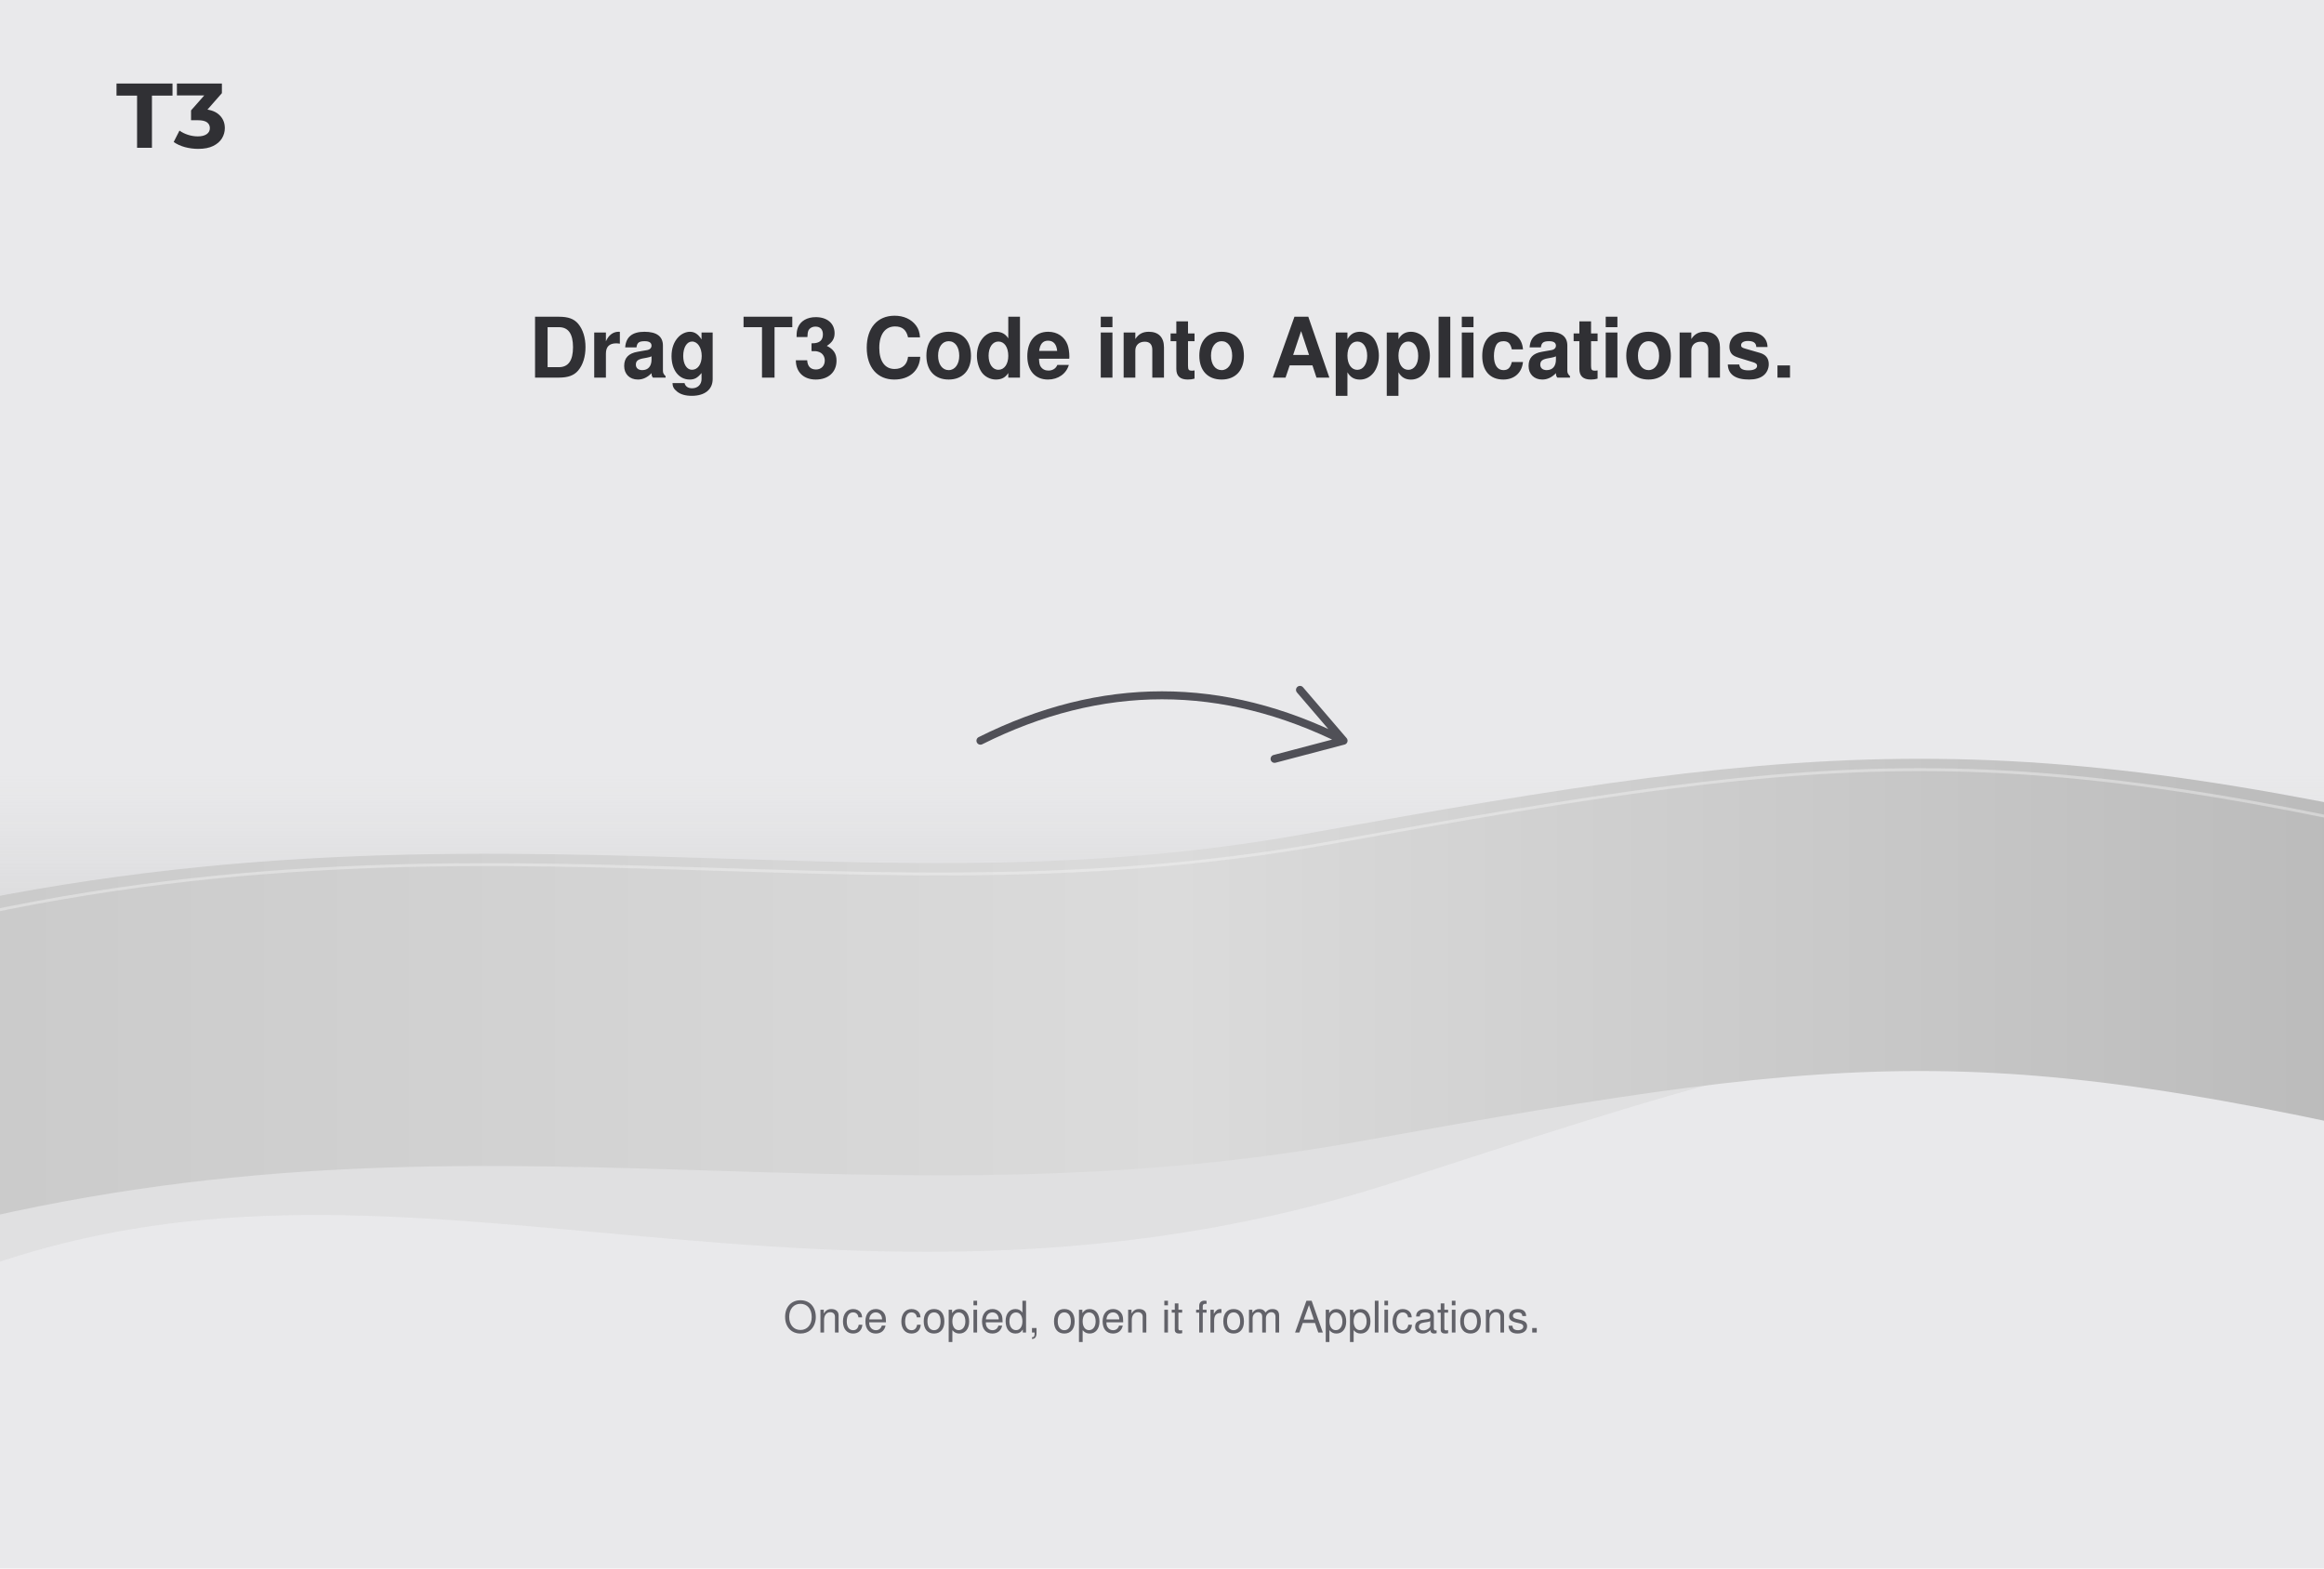
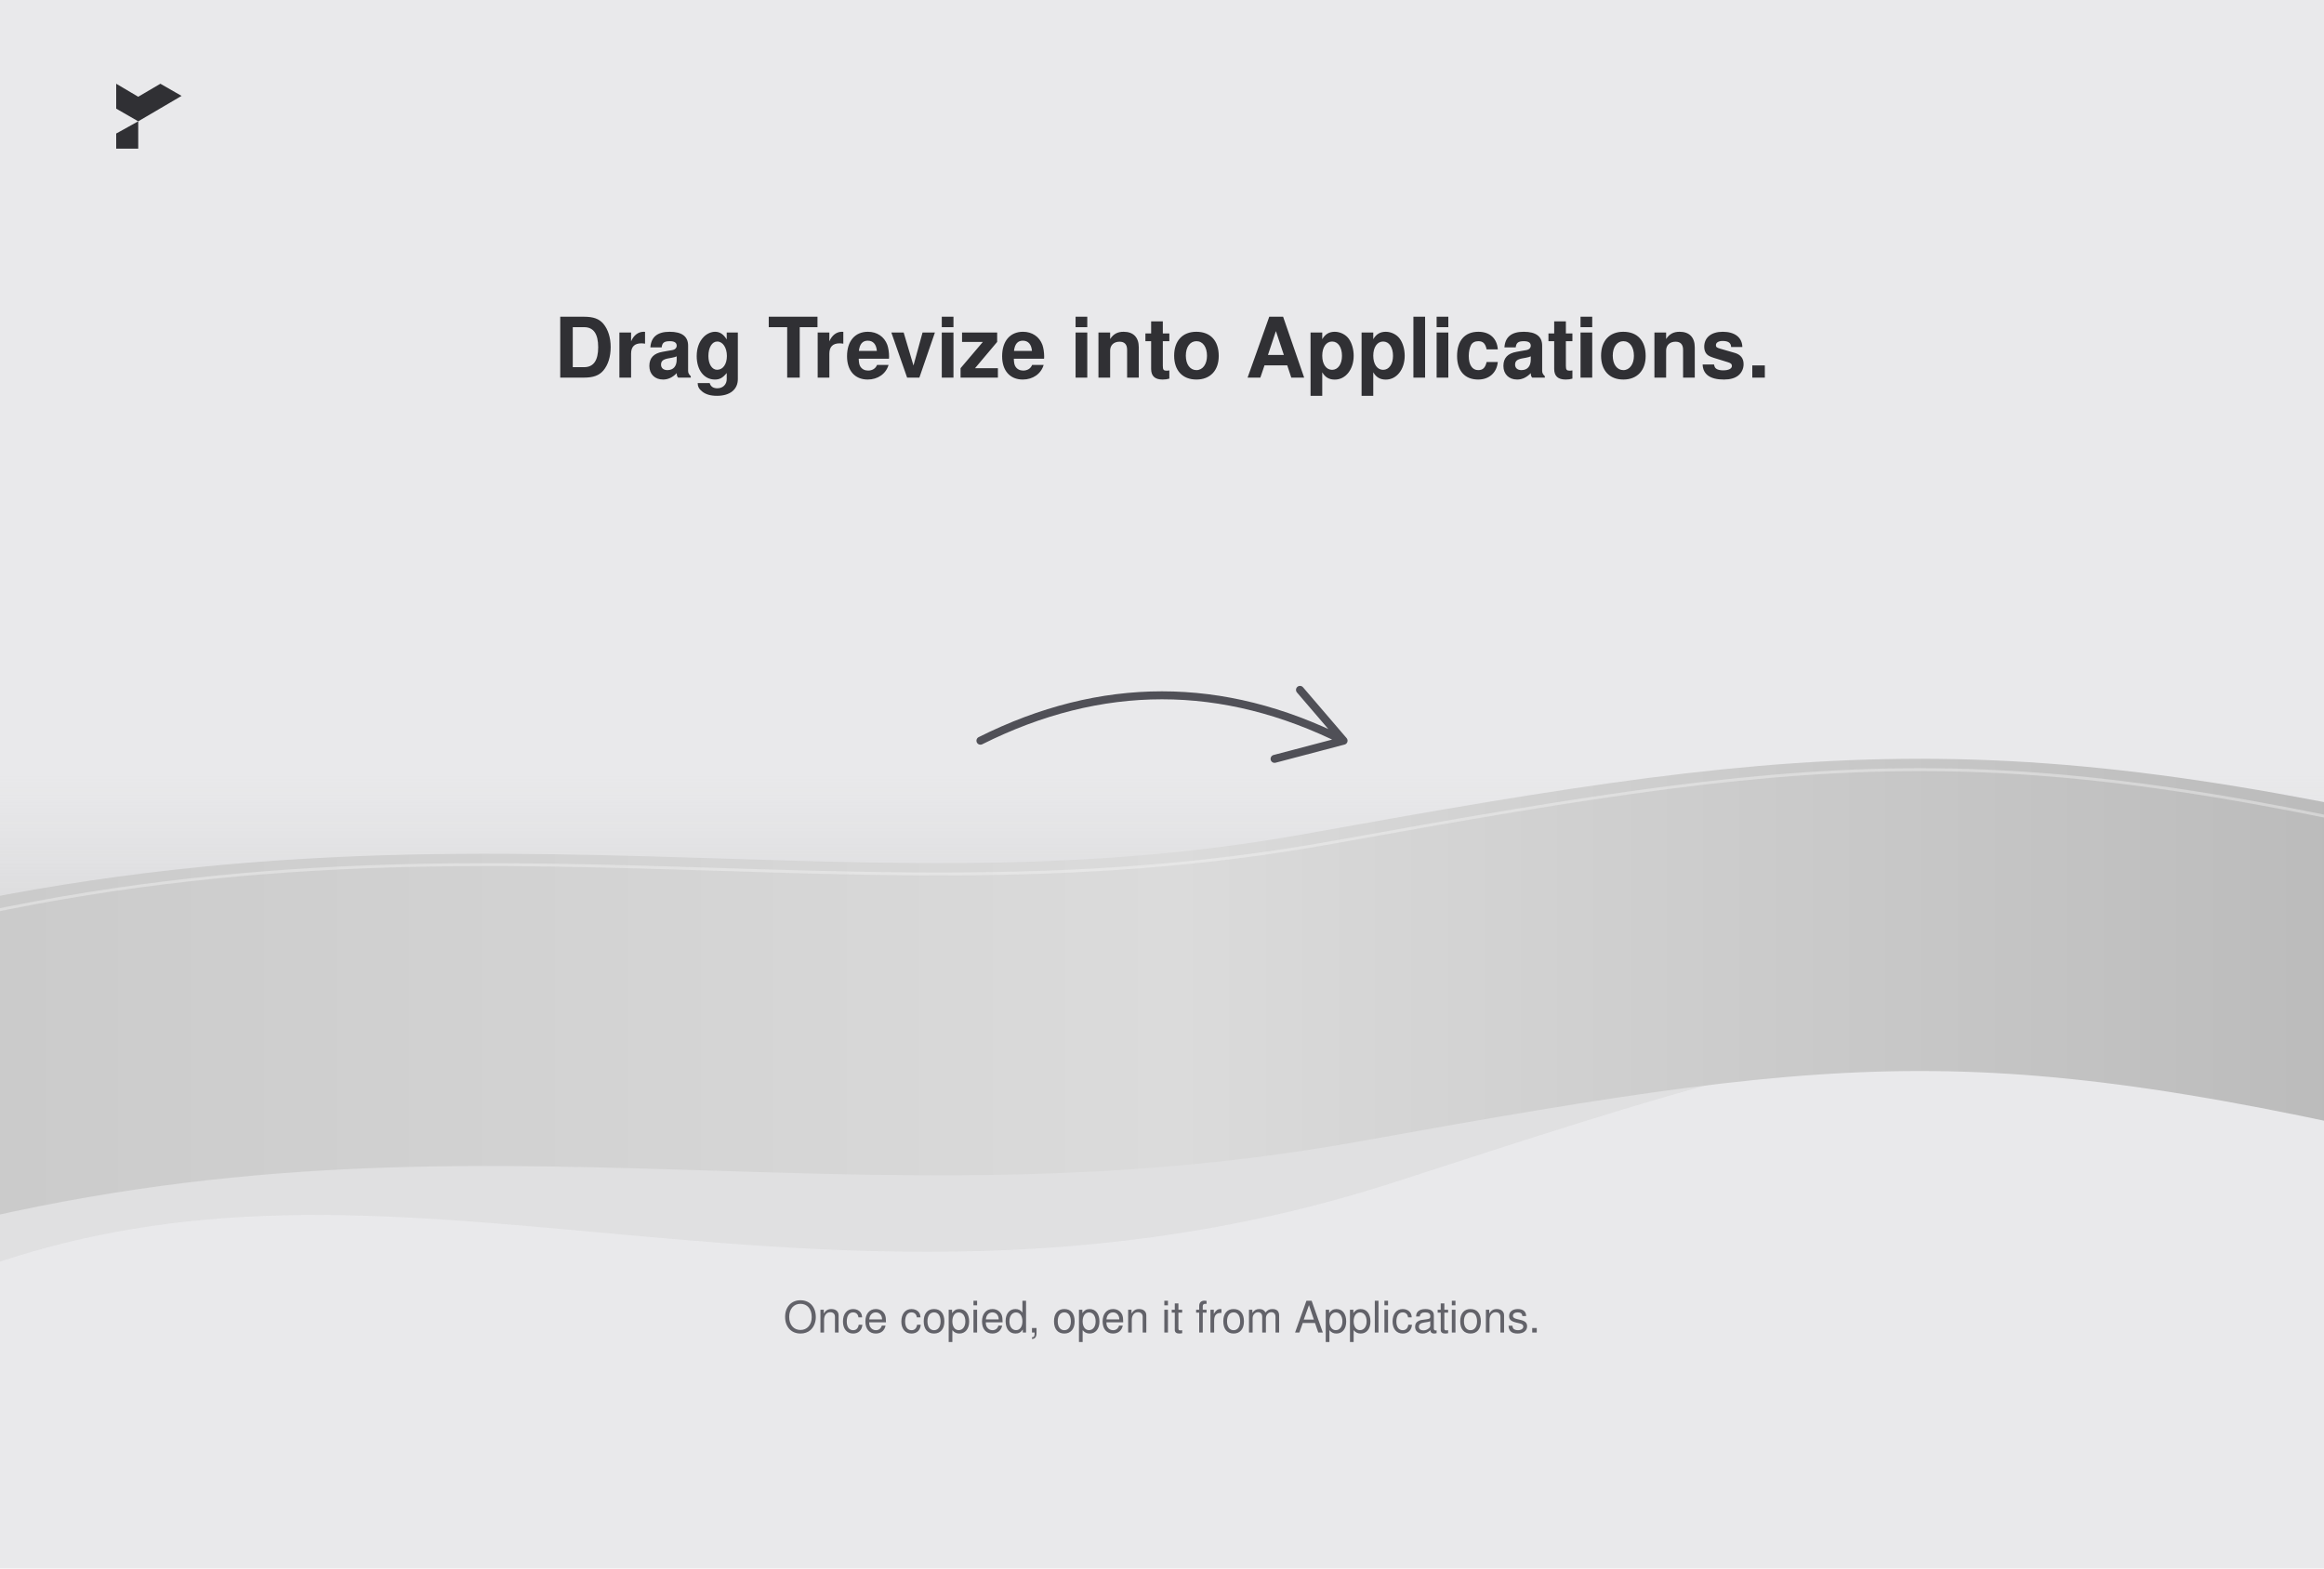
<svg xmlns="http://www.w3.org/2000/svg" width="1280" height="864" viewBox="0 0 640 432">
  <defs>
    <linearGradient id="veil" x1="0" y1="0" x2="0" y2="1">
      <stop stop-color="#B7B7B7" stop-opacity="0" />
      <stop offset=".55" stop-color="#A5A5A5" stop-opacity=".24" />
      <stop offset="1" stop-color="#D1D1D1" stop-opacity=".4" />
    </linearGradient>
    <linearGradient id="silk" x1="0" y1="0" x2="1" y2="0">
      <stop stop-color="#C8C8C8" />
      <stop offset=".5" stop-color="#DBDBDB" />
      <stop offset="1" stop-color="#B5B5B5" />
    </linearGradient>
  </defs>
  <rect width="640" height="432" fill="#E9E9EB" />
  <path d="M-60 293C95 220 214 304 362 256S559 191 707 257" stroke="url(#veil)" stroke-width="146" fill="none" opacity="1" stroke-linecap="round" stroke-linejoin="round" />
  <path d="M-60 306C113 252 223 298 367 272S553 242 707 280" stroke="url(#silk)" stroke-width="86" fill="none" opacity="1" stroke-linecap="round" stroke-linejoin="round" />
  <path d="M-60 266C113 212 223 258 367 232S553 202 707 240" stroke="#F5F5F5" stroke-width="0.8" fill="none" opacity="0.42" stroke-linecap="round" stroke-linejoin="round" />
-   <svg x="32" y="23" width="30" height="18" viewBox="15.531 37 94.394 56.96" fill="#303034">
-     <path d="M33.451 93V47.56H15.531V37H64.331V47.56H46.411V93H33.451ZM86.725 93.96C82.832 93.96 78.965 93.453 75.125 92.44C71.285 91.373 68.032 89.88 65.365 87.96L70.405 78.04C72.539 79.587 75.019 80.813 77.845 81.72C80.672 82.627 83.525 83.08 86.405 83.08C89.659 83.08 92.219 82.44 94.085 81.16C95.952 79.88 96.885 78.12 96.885 75.88C96.885 73.747 96.059 72.067 94.405 70.84C92.752 69.613 90.085 69 86.405 69H80.485V60.44L96.085 42.76L97.525 47.4H68.165V37H107.365V45.4L91.845 63.08L85.285 59.32H89.045C95.925 59.32 101.125 60.867 104.645 63.96C108.165 67.053 109.925 71.027 109.925 75.88C109.925 79.027 109.099 81.987 107.445 84.76C105.792 87.48 103.259 89.693 99.845 91.4C96.432 93.107 92.059 93.96 86.725 93.96Z" />
+   <svg x="32" y="23" width="18" height="18" viewBox="0 0 500 496.5" fill="#303034">
+     <path d="M0 190.5V0L168.5 99.5L338 0L500 93L168.5 287.5V496.5H0V381L168.5 287.5L0 190.5Z" />
  </svg>
-   <text x="320" y="104" fill="#303034" font-family="Helvetica" font-size="23" font-weight="700" text-anchor="middle">Drag T3 Code into Applications.</text>
+   <text x="320" y="104" fill="#303034" font-family="Helvetica" font-size="23" font-weight="700" text-anchor="middle">Drag Trevize into Applications.</text>
  <path d="M270 204Q320 179 370 204M358 190L370 204L351 209" stroke="#505057" stroke-width="2.2" fill="none" opacity="1" stroke-linecap="round" stroke-linejoin="round" />
  <text x="320" y="367" fill="#626269" font-family="Helvetica" font-size="12" font-weight="400" text-anchor="middle">Once copied, open it from Applications.</text>
</svg>
